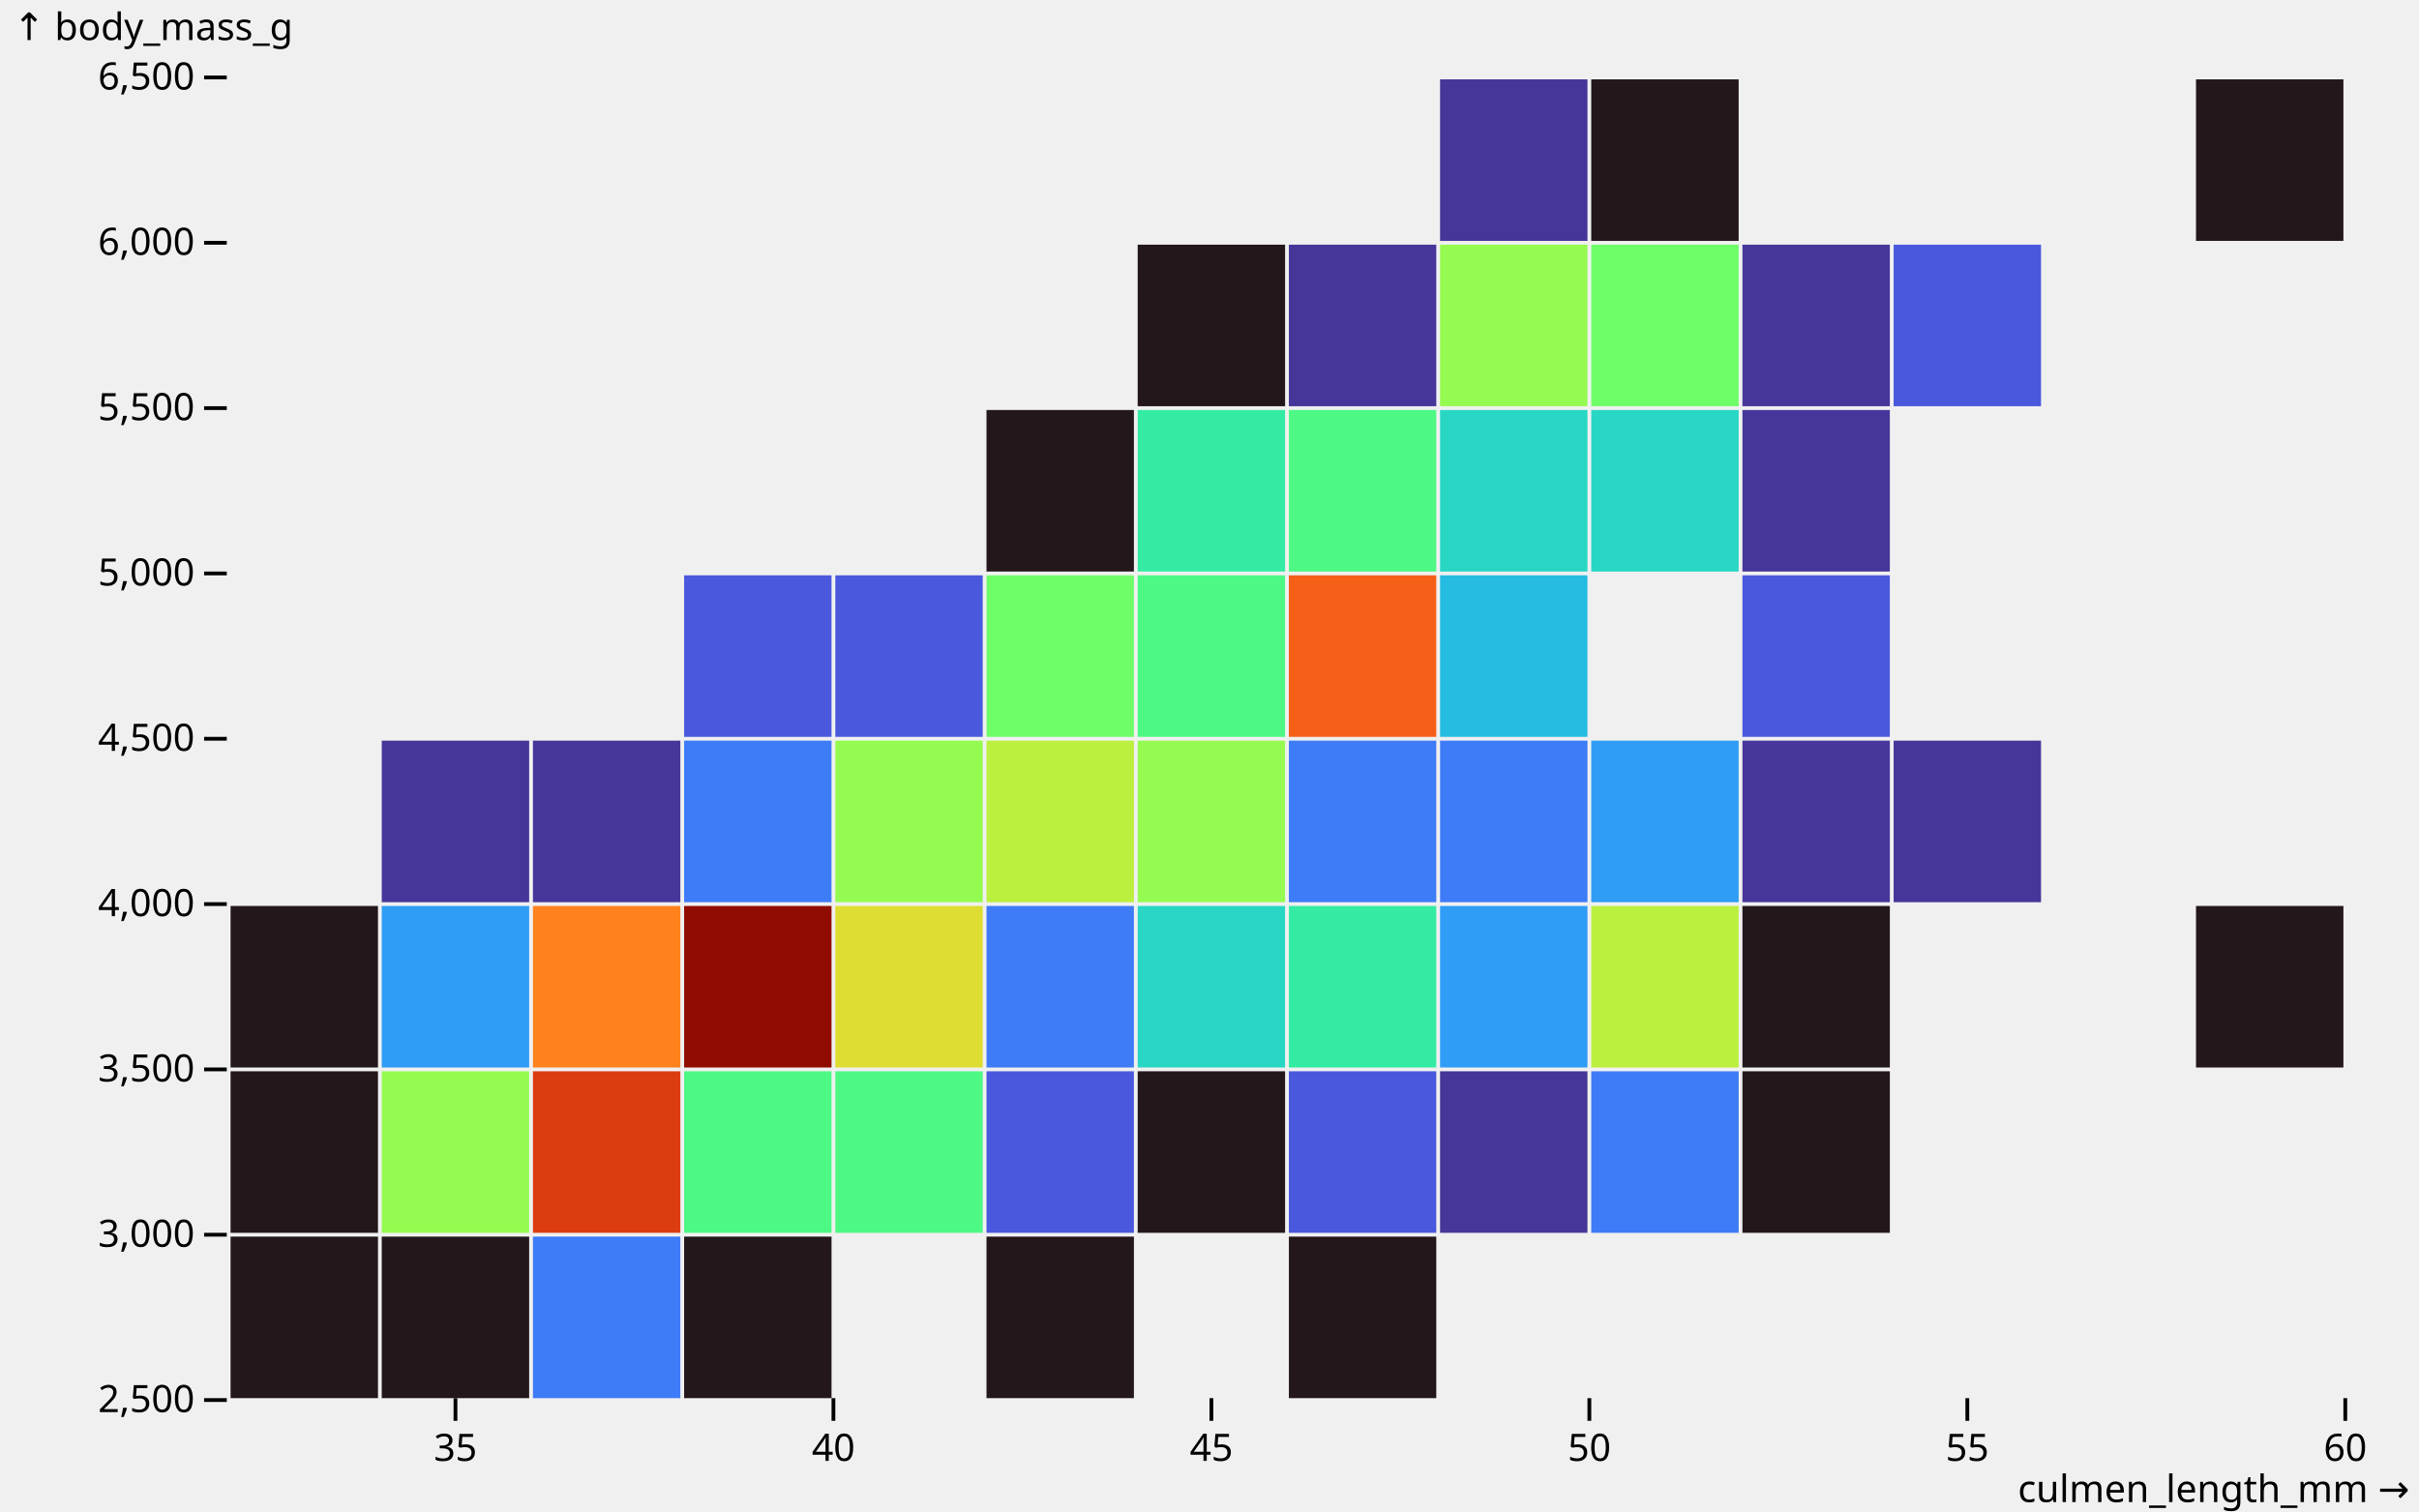
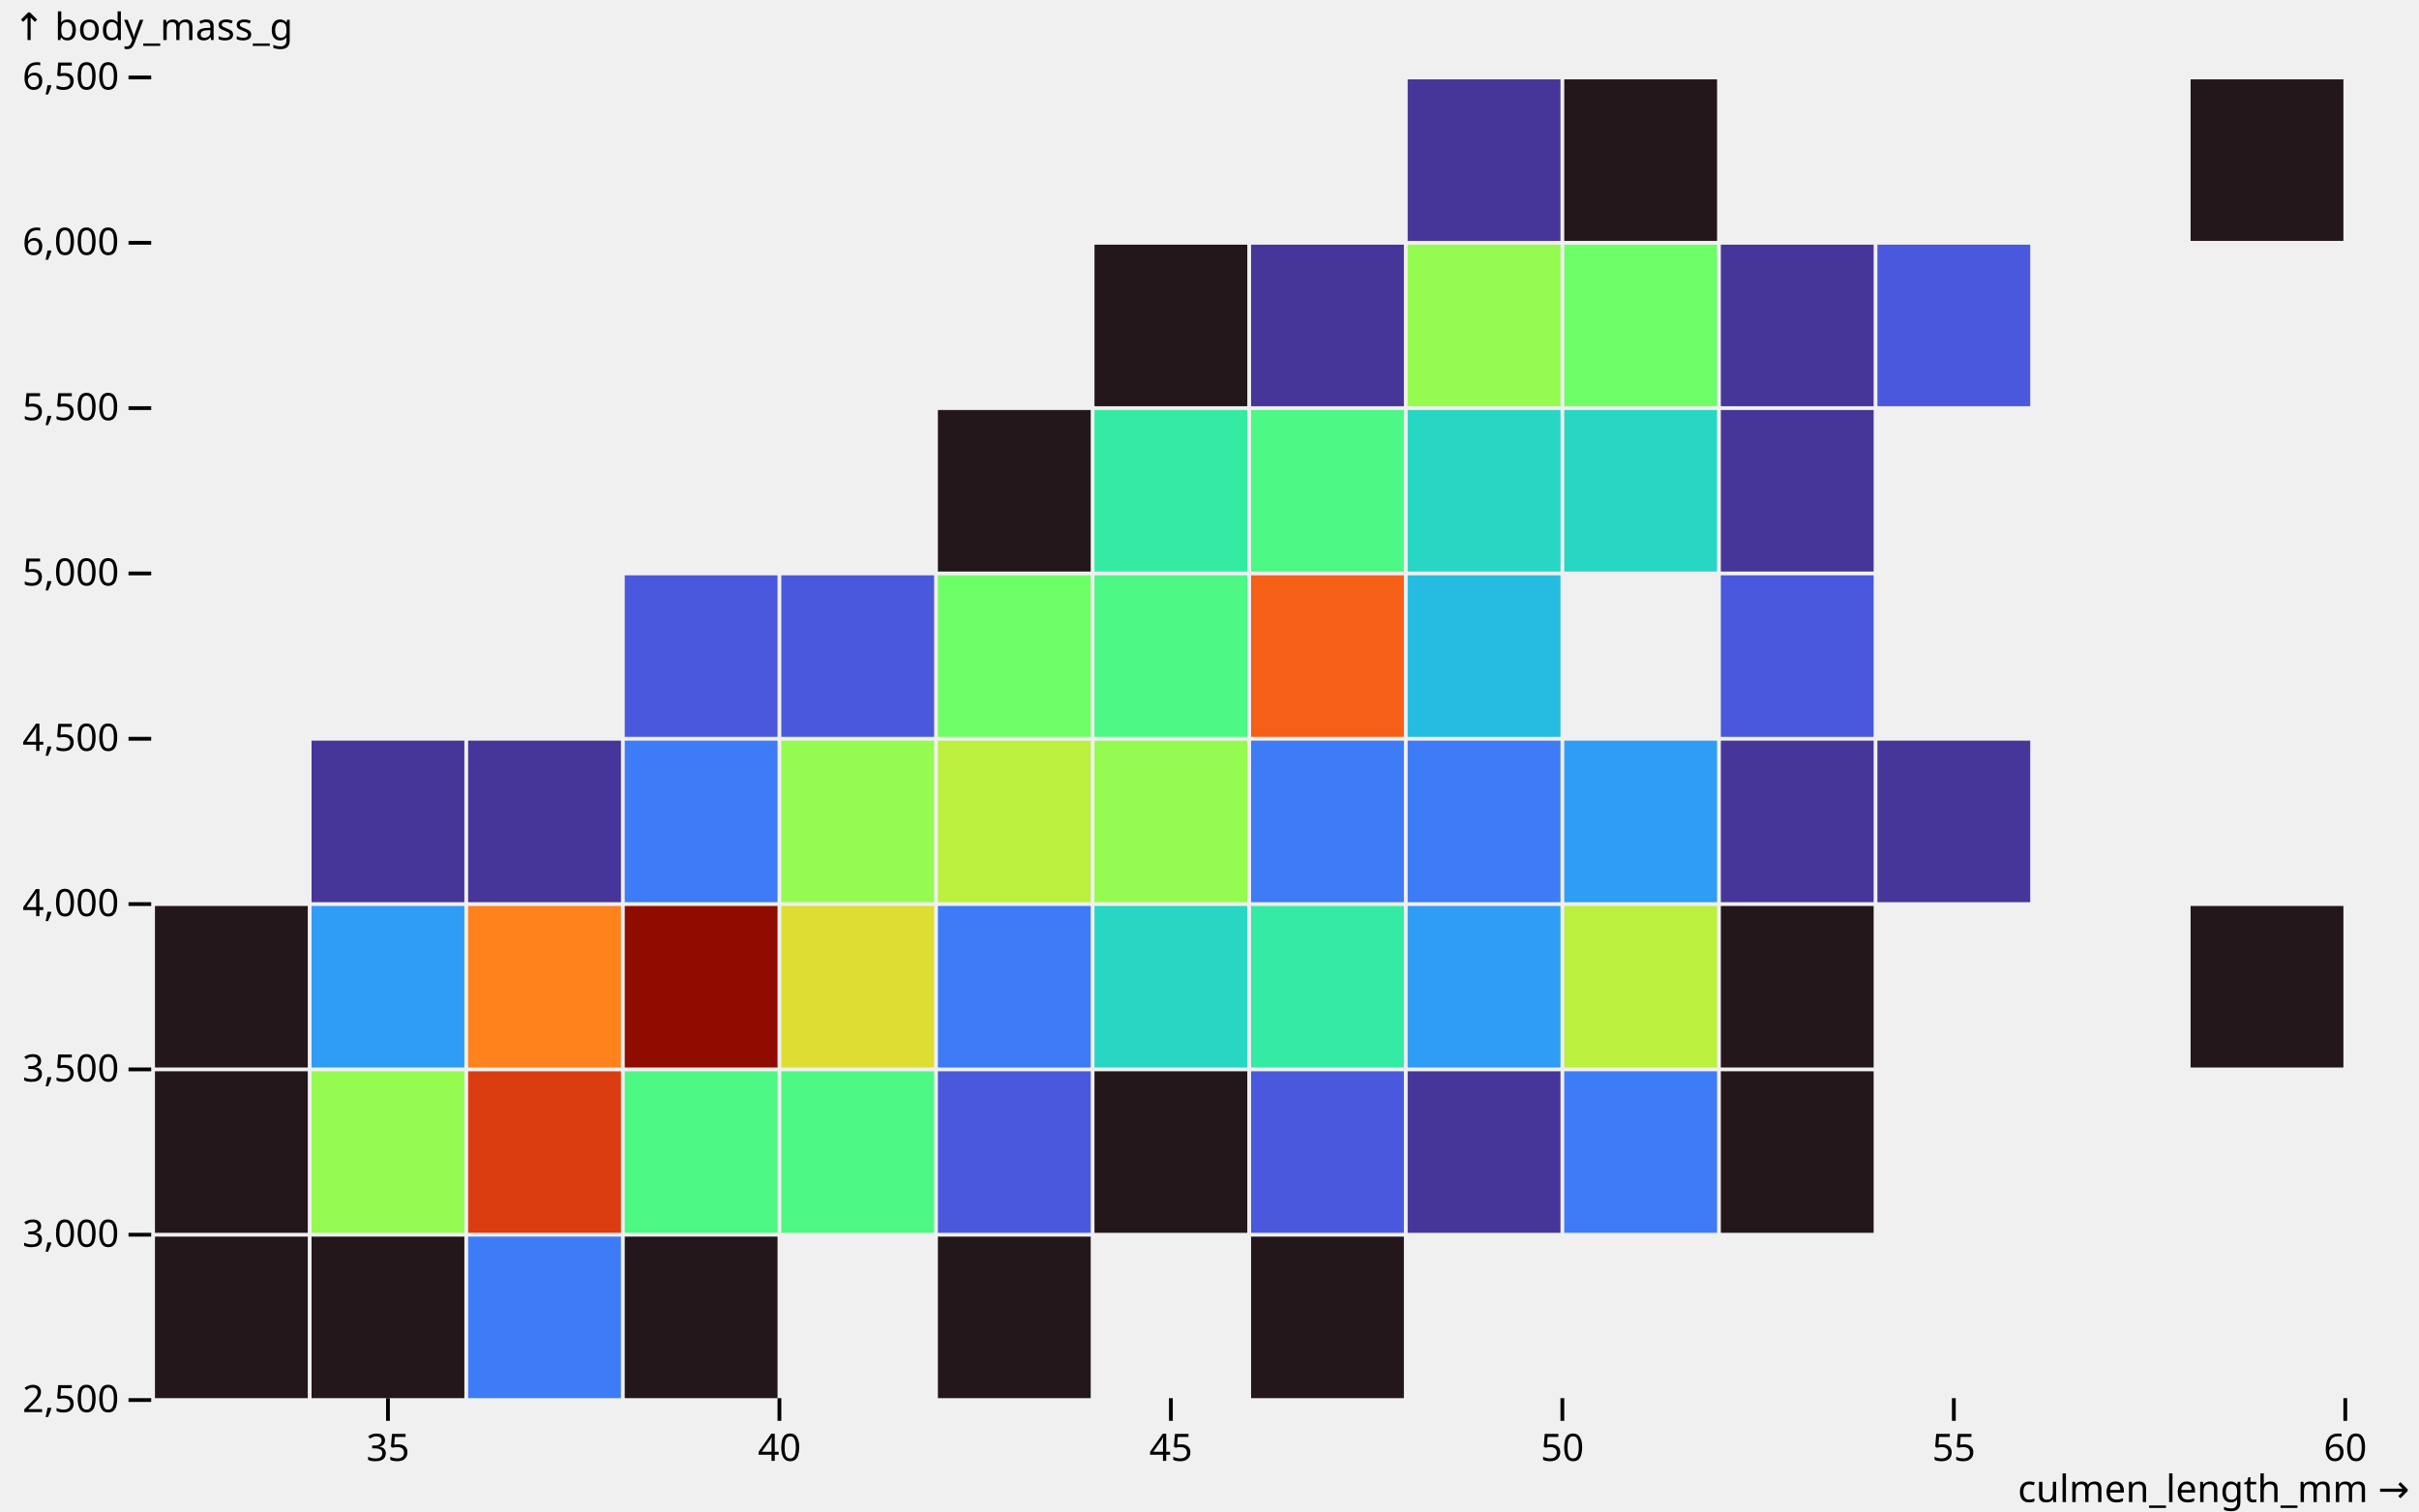
<svg xmlns="http://www.w3.org/2000/svg" class="plot" fill="currentColor" font-family="system-ui, sans-serif" font-size="10" text-anchor="middle" width="640" height="400" viewBox="0 0 640 400">
  <style>
    .plot {
      display: block;
      background: white;
      height: auto;
      height: intrinsic;
      max-width: 100%;
    }

    .plot text,
    .plot tspan {
      white-space: pre;
    }
  </style>
  <g aria-label="y-axis tick" fill="none" stroke="currentColor" transform="translate(0,0.5)">
-     <path transform="translate(60,370)" d="M0,0L-6,0" />
-     <path transform="translate(60,326.25)" d="M0,0L-6,0" />
-     <path transform="translate(60,282.5)" d="M0,0L-6,0" />
-     <path transform="translate(60,238.75)" d="M0,0L-6,0" />
-     <path transform="translate(60,195)" d="M0,0L-6,0" />
-     <path transform="translate(60,151.25)" d="M0,0L-6,0" />
-     <path transform="translate(60,107.5)" d="M0,0L-6,0" />
-     <path transform="translate(60,63.75)" d="M0,0L-6,0" />
-     <path transform="translate(60,20)" d="M0,0L-6,0" />
+     <path transform="translate(40,370)" d="M0,0L-6,0" />
+     <path transform="translate(40,326.25)" d="M0,0L-6,0" />
+     <path transform="translate(40,282.5)" d="M0,0L-6,0" />
+     <path transform="translate(40,238.75)" d="M0,0L-6,0" />
+     <path transform="translate(40,195)" d="M0,0L-6,0" />
+     <path transform="translate(40,151.25)" d="M0,0L-6,0" />
+     <path transform="translate(40,107.5)" d="M0,0L-6,0" />
+     <path transform="translate(40,63.75)" d="M0,0L-6,0" />
+     <path transform="translate(40,20)" d="M0,0L-6,0" />
  </g>
  <g aria-label="y-axis tick label" text-anchor="end" font-variant="tabular-nums" transform="translate(-8.5,0.5)">
-     <text y="0.32em" transform="translate(60,370)">2,500</text>
-     <text y="0.32em" transform="translate(60,326.25)">3,000</text>
-     <text y="0.32em" transform="translate(60,282.5)">3,500</text>
-     <text y="0.32em" transform="translate(60,238.75)">4,000</text>
-     <text y="0.32em" transform="translate(60,195)">4,500</text>
-     <text y="0.32em" transform="translate(60,151.25)">5,000</text>
-     <text y="0.32em" transform="translate(60,107.5)">5,500</text>
-     <text y="0.32em" transform="translate(60,63.75)">6,000</text>
-     <text y="0.32em" transform="translate(60,20)">6,500</text>
+     <text y="0.32em" transform="translate(40,370)">2,500</text>
+     <text y="0.32em" transform="translate(40,326.25)">3,000</text>
+     <text y="0.32em" transform="translate(40,282.5)">3,500</text>
+     <text y="0.32em" transform="translate(40,238.75)">4,000</text>
+     <text y="0.32em" transform="translate(40,195)">4,500</text>
+     <text y="0.32em" transform="translate(40,151.25)">5,000</text>
+     <text y="0.32em" transform="translate(40,107.5)">5,500</text>
+     <text y="0.32em" transform="translate(40,63.75)">6,000</text>
+     <text y="0.32em" transform="translate(40,20)">6,500</text>
  </g>
-   <g aria-label="y-axis label" text-anchor="start" transform="translate(-56.5,-16.5)">
-     <text y="0.71em" transform="translate(60,20)">↑ body_mass_g</text>
+   <g aria-label="y-axis label" text-anchor="start" transform="translate(-36.5,-16.5)">
+     <text y="0.71em" transform="translate(40,20)">↑ body_mass_g</text>
  </g>
  <g aria-label="x-axis tick" fill="none" stroke="currentColor" transform="translate(0.5,0)">
-     <path transform="translate(120,370)" d="M0,0L0,6" />
-     <path transform="translate(220,370)" d="M0,0L0,6" />
-     <path transform="translate(320,370)" d="M0,0L0,6" />
-     <path transform="translate(420,370)" d="M0,0L0,6" />
-     <path transform="translate(520,370)" d="M0,0L0,6" />
+     <path transform="translate(102.1429,370)" d="M0,0L0,6" />
+     <path transform="translate(205.7143,370)" d="M0,0L0,6" />
+     <path transform="translate(309.2857,370)" d="M0,0L0,6" />
+     <path transform="translate(412.8571,370)" d="M0,0L0,6" />
+     <path transform="translate(516.4286,370)" d="M0,0L0,6" />
    <path transform="translate(620,370)" d="M0,0L0,6" />
  </g>
  <g aria-label="x-axis tick label" font-variant="tabular-nums" transform="translate(0.5,9.5)">
-     <text y="0.71em" transform="translate(120,370)">35</text>
-     <text y="0.71em" transform="translate(220,370)">40</text>
-     <text y="0.71em" transform="translate(320,370)">45</text>
-     <text y="0.71em" transform="translate(420,370)">50</text>
-     <text y="0.71em" transform="translate(520,370)">55</text>
+     <text y="0.71em" transform="translate(102.1429,370)">35</text>
+     <text y="0.71em" transform="translate(205.7143,370)">40</text>
+     <text y="0.71em" transform="translate(309.2857,370)">45</text>
+     <text y="0.71em" transform="translate(412.8571,370)">50</text>
+     <text y="0.71em" transform="translate(516.4286,370)">55</text>
    <text y="0.71em" transform="translate(620,370)">60</text>
  </g>
  <g aria-label="x-axis label" text-anchor="end" transform="translate(17.5,27.5)">
    <text transform="translate(620,370)">culmen_length_mm →</text>
  </g>
  <g aria-label="rect">
-     <rect x="61" y="327.25" width="39" height="42.75" fill="rgb(35, 23, 27)" />
-     <rect x="61" y="283.5" width="39" height="42.75" fill="rgb(35, 23, 27)" />
-     <rect x="61" y="239.75" width="39" height="42.75" fill="rgb(35, 23, 27)" />
-     <rect x="101" y="327.25" width="39" height="42.75" fill="rgb(35, 23, 27)" />
-     <rect x="101" y="283.5" width="39" height="42.75" fill="rgb(149, 251, 81)" />
-     <rect x="101" y="239.75" width="39" height="42.75" fill="rgb(47, 157, 245)" />
-     <rect x="101" y="196" width="39" height="42.75" fill="rgb(70, 54, 153)" />
-     <rect x="141" y="327.25" width="39" height="42.75" fill="rgb(62, 123, 247)" />
-     <rect x="141" y="283.5" width="39" height="42.75" fill="rgb(219, 61, 17)" />
-     <rect x="141" y="239.75" width="39" height="42.75" fill="rgb(255, 130, 29)" />
-     <rect x="141" y="196" width="39" height="42.75" fill="rgb(70, 54, 153)" />
-     <rect x="181" y="327.25" width="39" height="42.75" fill="rgb(35, 23, 27)" />
-     <rect x="181" y="283.5" width="39" height="42.75" fill="rgb(77, 248, 132)" />
-     <rect x="181" y="239.75" width="39" height="42.75" fill="rgb(144, 12, 0)" />
-     <rect x="181" y="196" width="39" height="42.75" fill="rgb(62, 123, 247)" />
-     <rect x="181" y="152.25" width="39" height="42.75" fill="rgb(74, 88, 221)" />
-     <rect x="221" y="283.5" width="39" height="42.75" fill="rgb(77, 248, 132)" />
-     <rect x="221" y="239.75" width="39" height="42.75" fill="rgb(222, 221, 50)" />
-     <rect x="221" y="196" width="39" height="42.75" fill="rgb(149, 251, 81)" />
-     <rect x="221" y="152.25" width="39" height="42.75" fill="rgb(74, 88, 221)" />
-     <rect x="261" y="327.25" width="39" height="42.75" fill="rgb(35, 23, 27)" />
-     <rect x="261" y="283.5" width="39" height="42.75" fill="rgb(74, 88, 221)" />
-     <rect x="261" y="239.75" width="39" height="42.75" fill="rgb(62, 123, 247)" />
-     <rect x="261" y="196" width="39" height="42.75" fill="rgb(187, 240, 63)" />
-     <rect x="261" y="152.25" width="39" height="42.75" fill="rgb(110, 254, 104)" />
-     <rect x="261" y="108.5" width="39" height="42.75" fill="rgb(35, 23, 27)" />
-     <rect x="301" y="283.5" width="39" height="42.75" fill="rgb(35, 23, 27)" />
-     <rect x="301" y="239.75" width="39" height="42.75" fill="rgb(39, 215, 196)" />
-     <rect x="301" y="196" width="39" height="42.75" fill="rgb(149, 251, 81)" />
-     <rect x="301" y="152.25" width="39" height="42.75" fill="rgb(77, 248, 132)" />
-     <rect x="301" y="108.5" width="39" height="42.75" fill="rgb(52, 235, 163)" />
-     <rect x="301" y="64.75" width="39" height="42.75" fill="rgb(35, 23, 27)" />
-     <rect x="341" y="327.25" width="39" height="42.75" fill="rgb(35, 23, 27)" />
-     <rect x="341" y="283.5" width="39" height="42.75" fill="rgb(74, 88, 221)" />
-     <rect x="341" y="239.75" width="39" height="42.75" fill="rgb(52, 235, 163)" />
-     <rect x="341" y="196" width="39" height="42.75" fill="rgb(62, 123, 247)" />
-     <rect x="341" y="152.25" width="39" height="42.75" fill="rgb(246, 95, 24)" />
-     <rect x="341" y="108.5" width="39" height="42.75" fill="rgb(77, 248, 132)" />
-     <rect x="341" y="64.75" width="39" height="42.75" fill="rgb(70, 54, 153)" />
-     <rect x="381" y="283.5" width="39" height="42.75" fill="rgb(70, 54, 153)" />
-     <rect x="381" y="239.75" width="39" height="42.75" fill="rgb(47, 157, 245)" />
-     <rect x="381" y="196" width="39" height="42.75" fill="rgb(62, 123, 247)" />
-     <rect x="381" y="152.25" width="39" height="42.75" fill="rgb(38, 188, 225)" />
-     <rect x="381" y="108.5" width="39" height="42.75" fill="rgb(39, 215, 196)" />
-     <rect x="381" y="64.75" width="39" height="42.75" fill="rgb(149, 251, 81)" />
-     <rect x="381" y="21" width="39" height="42.75" fill="rgb(70, 54, 153)" />
-     <rect x="421" y="283.5" width="39" height="42.75" fill="rgb(62, 123, 247)" />
-     <rect x="421" y="239.75" width="39" height="42.75" fill="rgb(187, 240, 63)" />
-     <rect x="421" y="196" width="39" height="42.75" fill="rgb(47, 157, 245)" />
-     <rect x="421" y="108.5" width="39" height="42.75" fill="rgb(39, 215, 196)" />
-     <rect x="421" y="64.75" width="39" height="42.75" fill="rgb(110, 254, 104)" />
-     <rect x="421" y="21" width="39" height="42.75" fill="rgb(35, 23, 27)" />
-     <rect x="461" y="283.5" width="39" height="42.75" fill="rgb(35, 23, 27)" />
-     <rect x="461" y="239.75" width="39" height="42.75" fill="rgb(35, 23, 27)" />
-     <rect x="461" y="196" width="39" height="42.75" fill="rgb(70, 54, 153)" />
-     <rect x="461" y="152.25" width="39" height="42.75" fill="rgb(74, 88, 221)" />
-     <rect x="461" y="108.5" width="39" height="42.75" fill="rgb(70, 54, 153)" />
-     <rect x="461" y="64.75" width="39" height="42.75" fill="rgb(70, 54, 153)" />
-     <rect x="501" y="196" width="39" height="42.75" fill="rgb(70, 54, 153)" />
-     <rect x="501" y="64.75" width="39" height="42.75" fill="rgb(74, 88, 221)" />
-     <rect x="581" y="239.75" width="39" height="42.75" fill="rgb(35, 23, 27)" />
-     <rect x="581" y="21" width="39" height="42.75" fill="rgb(35, 23, 27)" />
+     <rect x="41" y="327.25" width="40.429" height="42.75" fill="rgb(35, 23, 27)" />
+     <rect x="41" y="283.5" width="40.429" height="42.75" fill="rgb(35, 23, 27)" />
+     <rect x="41" y="239.75" width="40.429" height="42.75" fill="rgb(35, 23, 27)" />
+     <rect x="82.429" y="327.25" width="40.429" height="42.75" fill="rgb(35, 23, 27)" />
+     <rect x="82.429" y="283.5" width="40.429" height="42.75" fill="rgb(149, 251, 81)" />
+     <rect x="82.429" y="239.75" width="40.429" height="42.75" fill="rgb(47, 157, 245)" />
+     <rect x="82.429" y="196" width="40.429" height="42.75" fill="rgb(70, 54, 153)" />
+     <rect x="123.857" y="327.25" width="40.429" height="42.75" fill="rgb(62, 123, 247)" />
+     <rect x="123.857" y="283.5" width="40.429" height="42.75" fill="rgb(219, 61, 17)" />
+     <rect x="123.857" y="239.75" width="40.429" height="42.75" fill="rgb(255, 130, 29)" />
+     <rect x="123.857" y="196" width="40.429" height="42.75" fill="rgb(70, 54, 153)" />
+     <rect x="165.286" y="327.25" width="40.429" height="42.75" fill="rgb(35, 23, 27)" />
+     <rect x="165.286" y="283.5" width="40.429" height="42.75" fill="rgb(77, 248, 132)" />
+     <rect x="165.286" y="239.75" width="40.429" height="42.75" fill="rgb(144, 12, 0)" />
+     <rect x="165.286" y="196" width="40.429" height="42.75" fill="rgb(62, 123, 247)" />
+     <rect x="165.286" y="152.25" width="40.429" height="42.75" fill="rgb(74, 88, 221)" />
+     <rect x="206.714" y="283.5" width="40.429" height="42.75" fill="rgb(77, 248, 132)" />
+     <rect x="206.714" y="239.75" width="40.429" height="42.75" fill="rgb(222, 221, 50)" />
+     <rect x="206.714" y="196" width="40.429" height="42.75" fill="rgb(149, 251, 81)" />
+     <rect x="206.714" y="152.25" width="40.429" height="42.75" fill="rgb(74, 88, 221)" />
+     <rect x="248.143" y="327.25" width="40.429" height="42.75" fill="rgb(35, 23, 27)" />
+     <rect x="248.143" y="283.5" width="40.429" height="42.75" fill="rgb(74, 88, 221)" />
+     <rect x="248.143" y="239.75" width="40.429" height="42.75" fill="rgb(62, 123, 247)" />
+     <rect x="248.143" y="196" width="40.429" height="42.75" fill="rgb(187, 240, 63)" />
+     <rect x="248.143" y="152.25" width="40.429" height="42.75" fill="rgb(110, 254, 104)" />
+     <rect x="248.143" y="108.5" width="40.429" height="42.75" fill="rgb(35, 23, 27)" />
+     <rect x="289.571" y="283.5" width="40.429" height="42.75" fill="rgb(35, 23, 27)" />
+     <rect x="289.571" y="239.75" width="40.429" height="42.75" fill="rgb(39, 215, 196)" />
+     <rect x="289.571" y="196" width="40.429" height="42.75" fill="rgb(149, 251, 81)" />
+     <rect x="289.571" y="152.25" width="40.429" height="42.75" fill="rgb(77, 248, 132)" />
+     <rect x="289.571" y="108.5" width="40.429" height="42.75" fill="rgb(52, 235, 163)" />
+     <rect x="289.571" y="64.75" width="40.429" height="42.75" fill="rgb(35, 23, 27)" />
+     <rect x="331" y="327.25" width="40.429" height="42.75" fill="rgb(35, 23, 27)" />
+     <rect x="331" y="283.5" width="40.429" height="42.75" fill="rgb(74, 88, 221)" />
+     <rect x="331" y="239.75" width="40.429" height="42.75" fill="rgb(52, 235, 163)" />
+     <rect x="331" y="196" width="40.429" height="42.75" fill="rgb(62, 123, 247)" />
+     <rect x="331" y="152.25" width="40.429" height="42.75" fill="rgb(246, 95, 24)" />
+     <rect x="331" y="108.5" width="40.429" height="42.75" fill="rgb(77, 248, 132)" />
+     <rect x="331" y="64.75" width="40.429" height="42.75" fill="rgb(70, 54, 153)" />
+     <rect x="372.429" y="283.5" width="40.429" height="42.75" fill="rgb(70, 54, 153)" />
+     <rect x="372.429" y="239.75" width="40.429" height="42.75" fill="rgb(47, 157, 245)" />
+     <rect x="372.429" y="196" width="40.429" height="42.75" fill="rgb(62, 123, 247)" />
+     <rect x="372.429" y="152.25" width="40.429" height="42.75" fill="rgb(38, 188, 225)" />
+     <rect x="372.429" y="108.5" width="40.429" height="42.75" fill="rgb(39, 215, 196)" />
+     <rect x="372.429" y="64.75" width="40.429" height="42.75" fill="rgb(149, 251, 81)" />
+     <rect x="372.429" y="21" width="40.429" height="42.75" fill="rgb(70, 54, 153)" />
+     <rect x="413.857" y="283.5" width="40.429" height="42.75" fill="rgb(62, 123, 247)" />
+     <rect x="413.857" y="239.75" width="40.429" height="42.75" fill="rgb(187, 240, 63)" />
+     <rect x="413.857" y="196" width="40.429" height="42.75" fill="rgb(47, 157, 245)" />
+     <rect x="413.857" y="108.5" width="40.429" height="42.75" fill="rgb(39, 215, 196)" />
+     <rect x="413.857" y="64.75" width="40.429" height="42.75" fill="rgb(110, 254, 104)" />
+     <rect x="413.857" y="21" width="40.429" height="42.75" fill="rgb(35, 23, 27)" />
+     <rect x="455.286" y="283.5" width="40.429" height="42.75" fill="rgb(35, 23, 27)" />
+     <rect x="455.286" y="239.75" width="40.429" height="42.75" fill="rgb(35, 23, 27)" />
+     <rect x="455.286" y="196" width="40.429" height="42.75" fill="rgb(70, 54, 153)" />
+     <rect x="455.286" y="152.25" width="40.429" height="42.75" fill="rgb(74, 88, 221)" />
+     <rect x="455.286" y="108.5" width="40.429" height="42.75" fill="rgb(70, 54, 153)" />
+     <rect x="455.286" y="64.75" width="40.429" height="42.75" fill="rgb(70, 54, 153)" />
+     <rect x="496.714" y="196" width="40.429" height="42.75" fill="rgb(70, 54, 153)" />
+     <rect x="496.714" y="64.75" width="40.429" height="42.75" fill="rgb(74, 88, 221)" />
+     <rect x="579.571" y="239.75" width="40.429" height="42.75" fill="rgb(35, 23, 27)" />
+     <rect x="579.571" y="21" width="40.429" height="42.75" fill="rgb(35, 23, 27)" />
  </g>
  <g aria-label="tip" fill="white" stroke="currentColor" pointer-events="none" text-anchor="start" transform="translate(0.5,0.5)" />
</svg>
